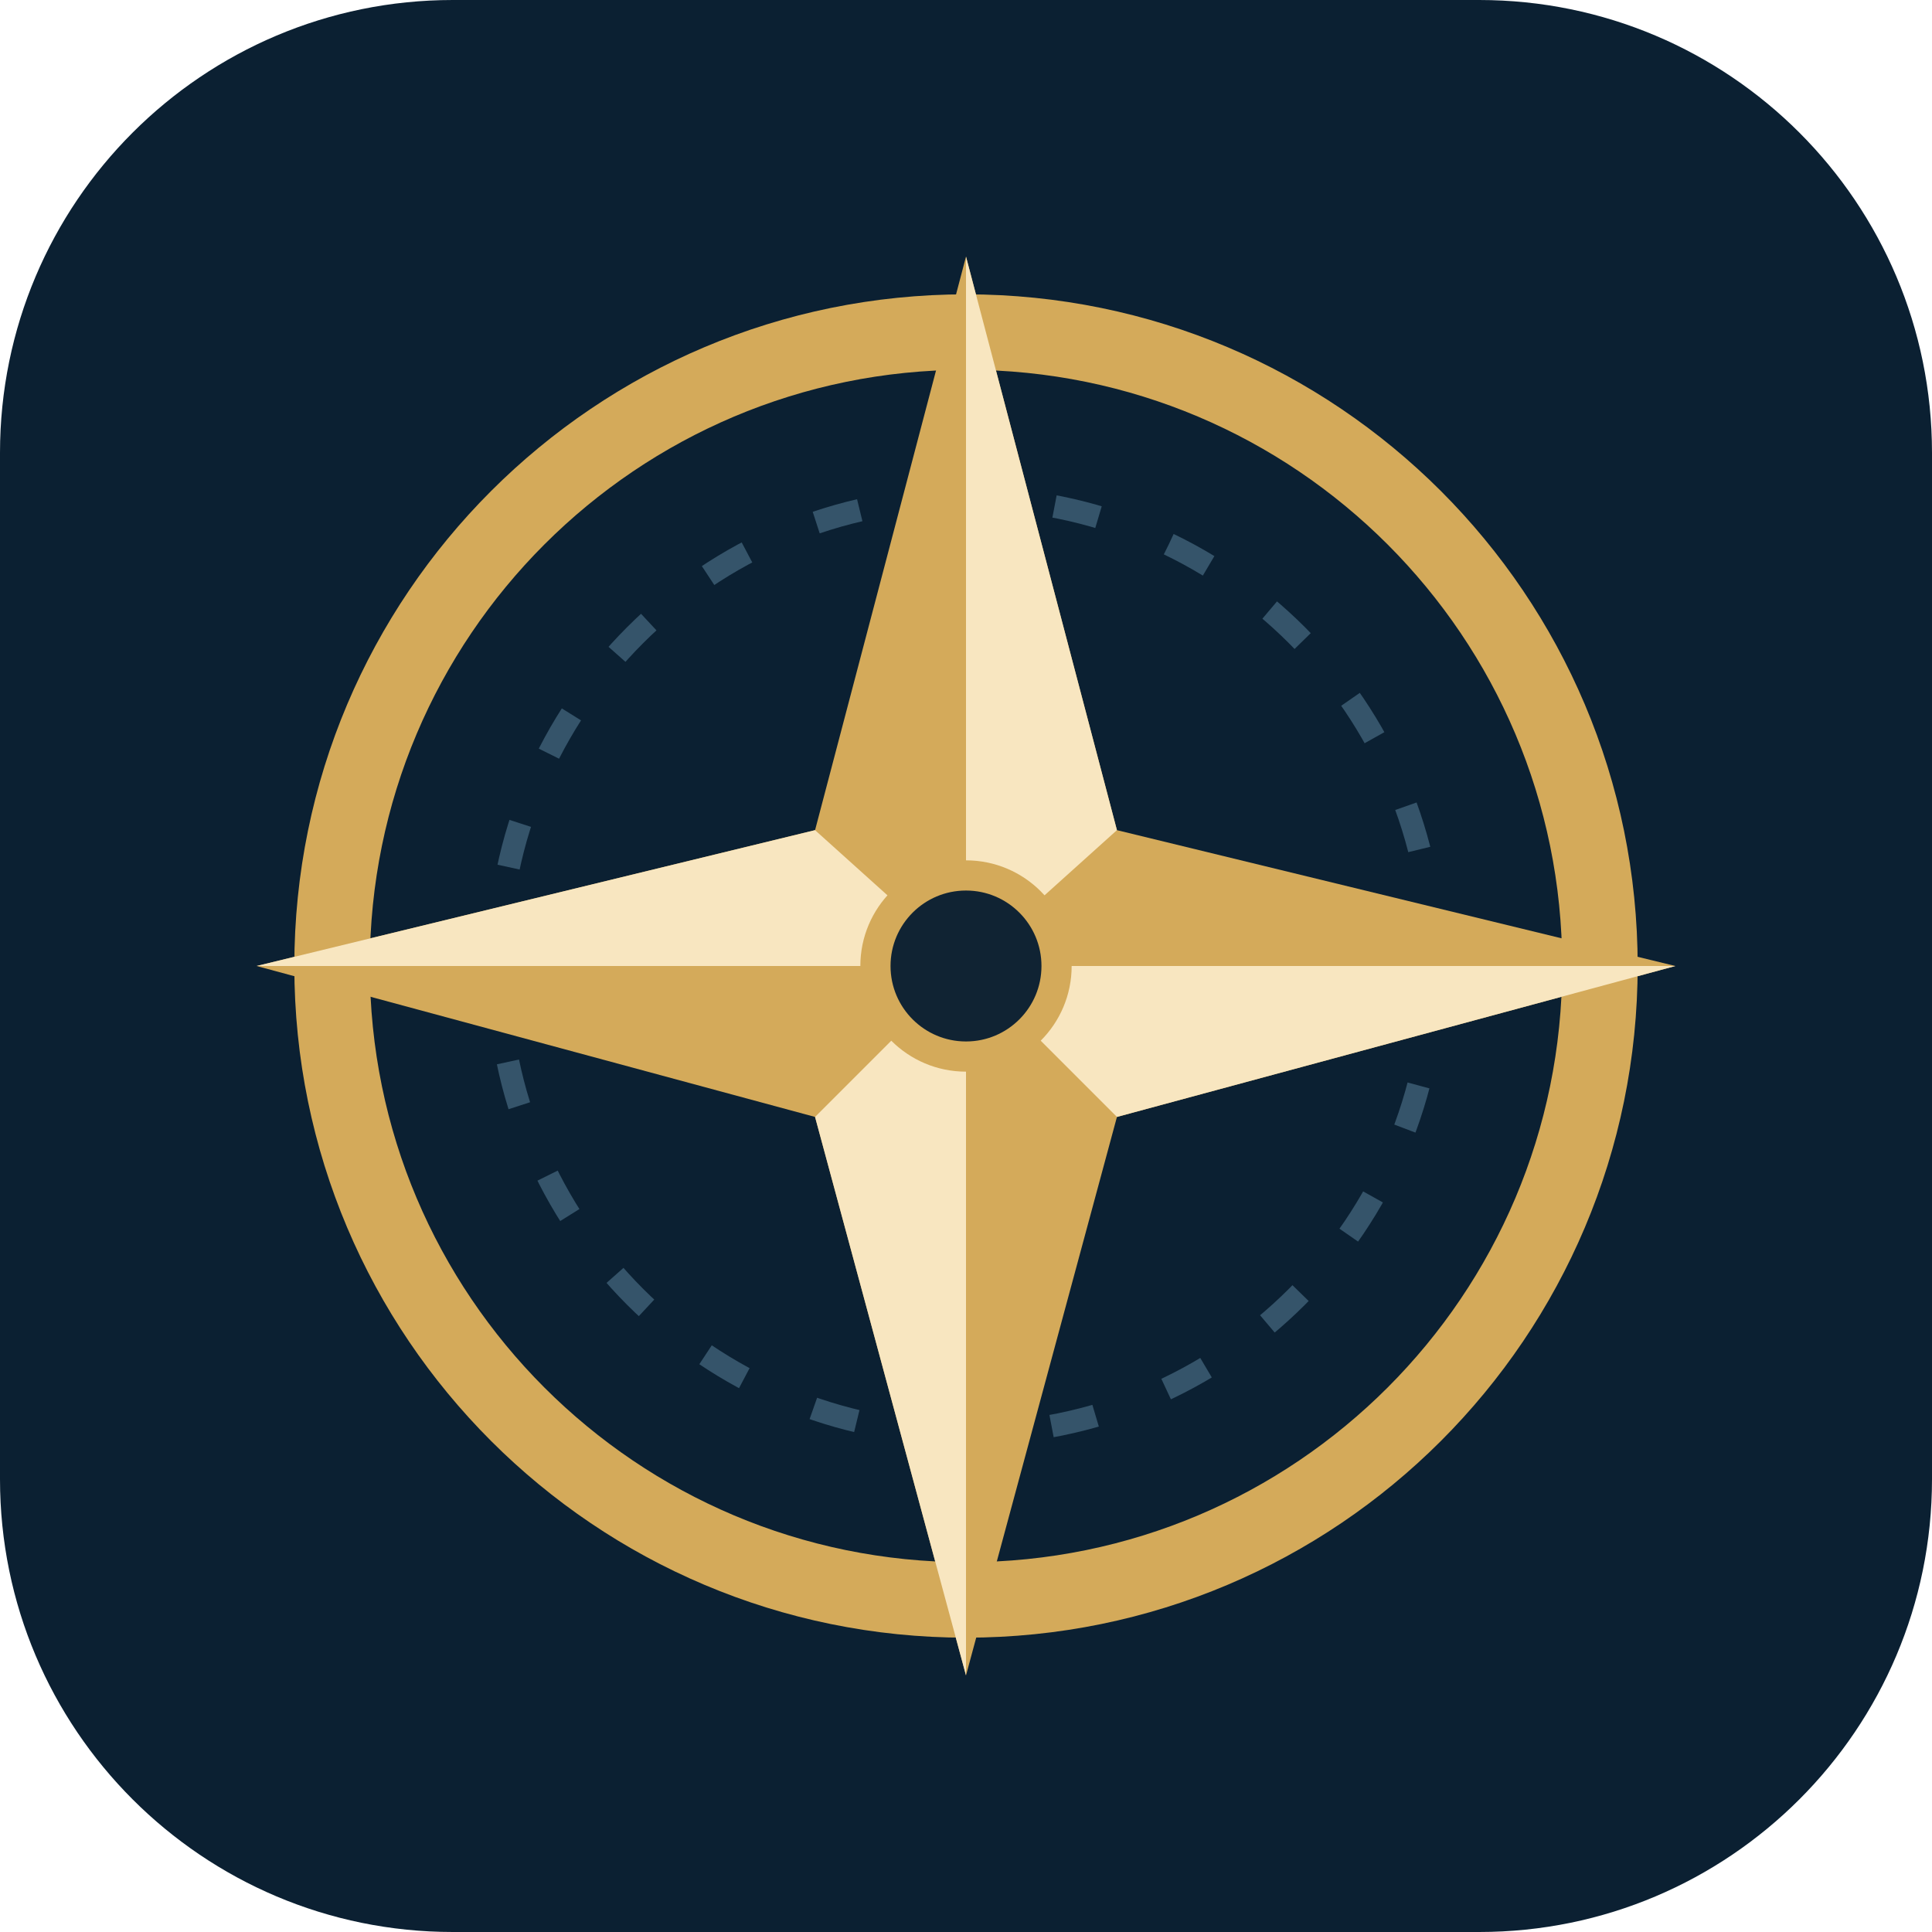
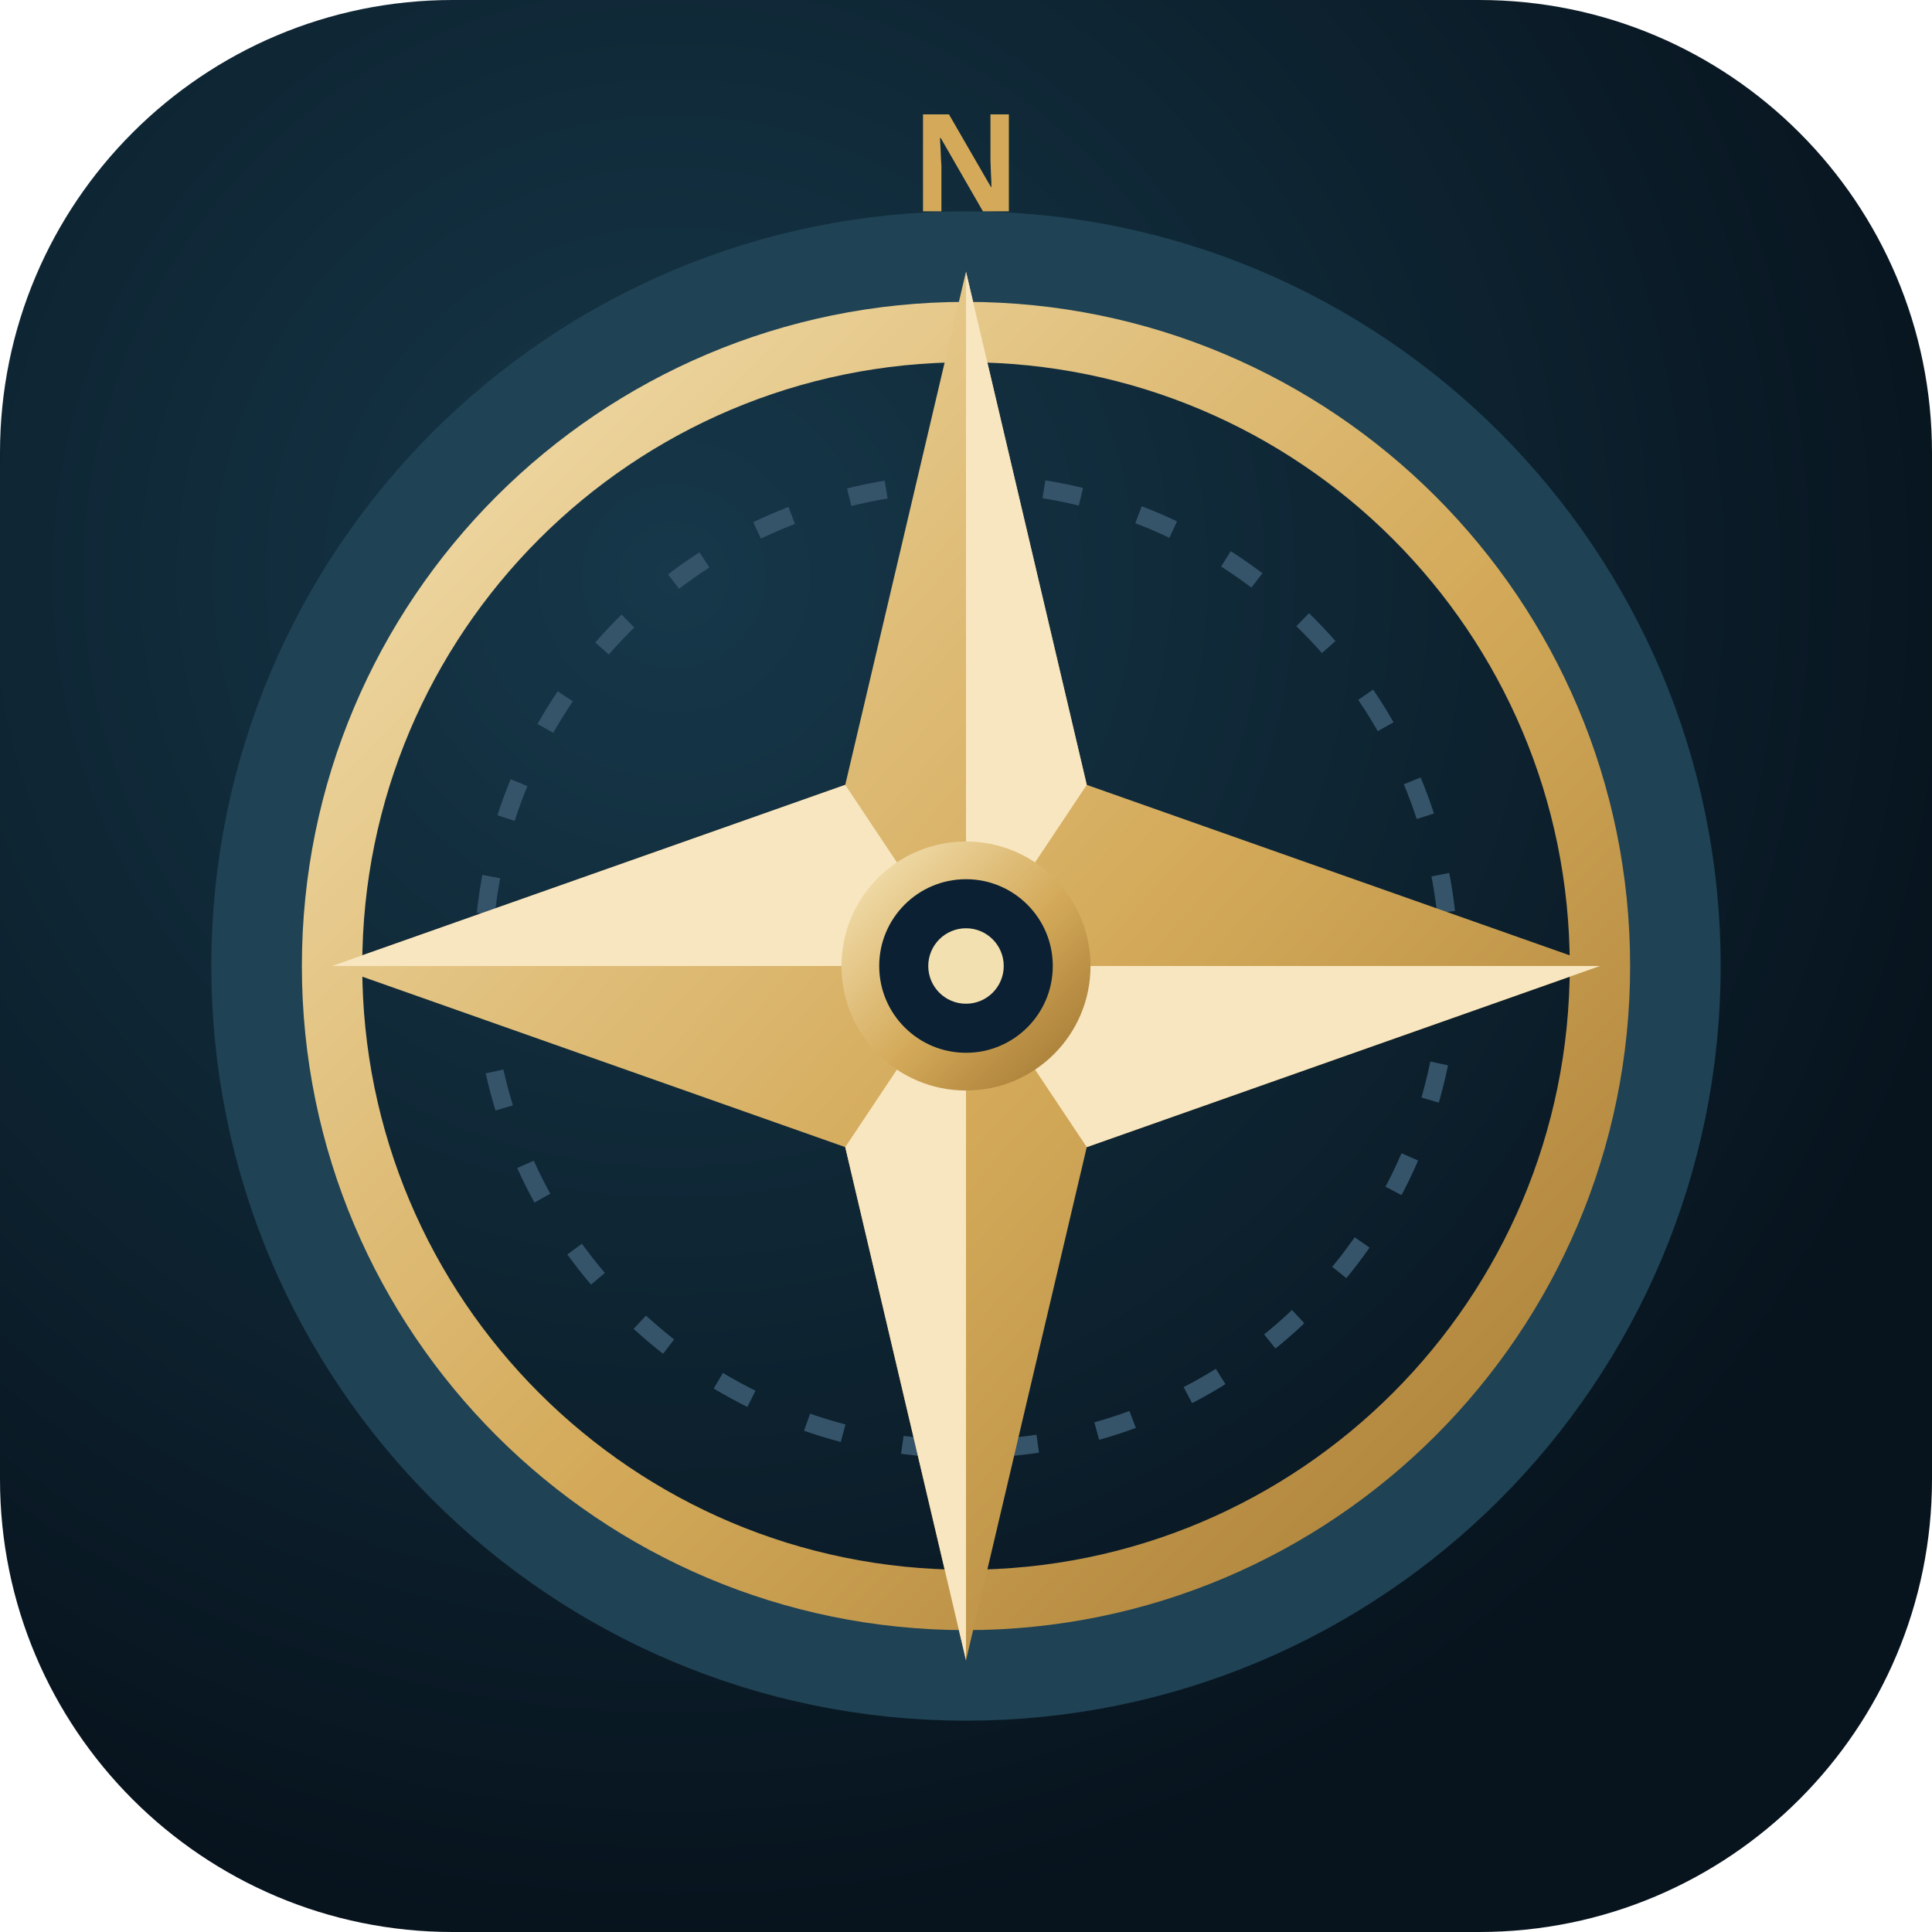
<svg xmlns="http://www.w3.org/2000/svg" viewBox="0 0 128 128">
-   <rect width="128" height="128" rx="30" fill="#0B2032" />
-   <circle cx="64" cy="64" r="42" fill="none" stroke="#D4AA5A" stroke-width="5" />
-   <circle cx="64" cy="64" r="31" fill="none" stroke="#35546A" stroke-width="1.5" stroke-dasharray="3 5" />
-   <path d="M64 17 74 55 111 64 74 74 64 111 54 74 17 64 54 55Z" fill="#D4AA5A" />
-   <path d="M64 17 74 55 64 64Z M64 64 111 64 74 74Z M64 64 54 74 64 111Z M17 64 54 55 64 64Z" fill="#F8E6C0" />
-   <circle cx="64" cy="64" r="6" fill="#102333" stroke="#D4AA5A" stroke-width="2" />
+   <defs>
+     <radialGradient id="g" cx="35%" cy="30%" r="70%">
+       <stop offset="0%" stop-color="#16384a" />
+       <stop offset="100%" stop-color="#07131d" />
+     </radialGradient>
+     <linearGradient id="gold" x1="0" y1="0" x2="1" y2="1">
+       <stop offset="0%" stop-color="#f3e0b0" />
+       <stop offset="55%" stop-color="#d4aa5a" />
+       <stop offset="100%" stop-color="#a67b35" />
+     </linearGradient>
+   </defs>
+   <rect width="128" height="128" rx="30" fill="url(#g)" />
+   <circle cx="64" cy="64" r="46" fill="none" stroke="#1f4254" stroke-width="8" />
+   <circle cx="64" cy="64" r="42" fill="none" stroke="url(#gold)" stroke-width="4" />
+   <circle cx="64" cy="64" r="32" fill="none" stroke="#35546a" stroke-width="1.2" stroke-dasharray="2.5 4" />
+   <g fill="url(#gold)">
+     <path d="M64 18 72 52 106 64 72 76 64 110 56 76 22 64 56 52Z" />
+   </g>
+   <g fill="#f8e6c0">
+     <path d="M64 18 72 52 64 64Z" />
+     <path d="M64 64 106 64 72 76Z" />
+     <path d="M64 64 56 76 64 110Z" />
+     <path d="M22 64 56 52 64 64Z" />
+   </g>
+   <circle cx="64" cy="64" r="7" fill="#0b2032" stroke="url(#gold)" stroke-width="2.5" />
+   <circle cx="64" cy="64" r="2.5" fill="#f3e0b0" />
+   <g fill="#d4aa5a" font-family="system-ui,sans-serif" font-size="9" font-weight="800" text-anchor="middle">
+     <text x="64" y="14">N</text>
+   </g>
</svg>
